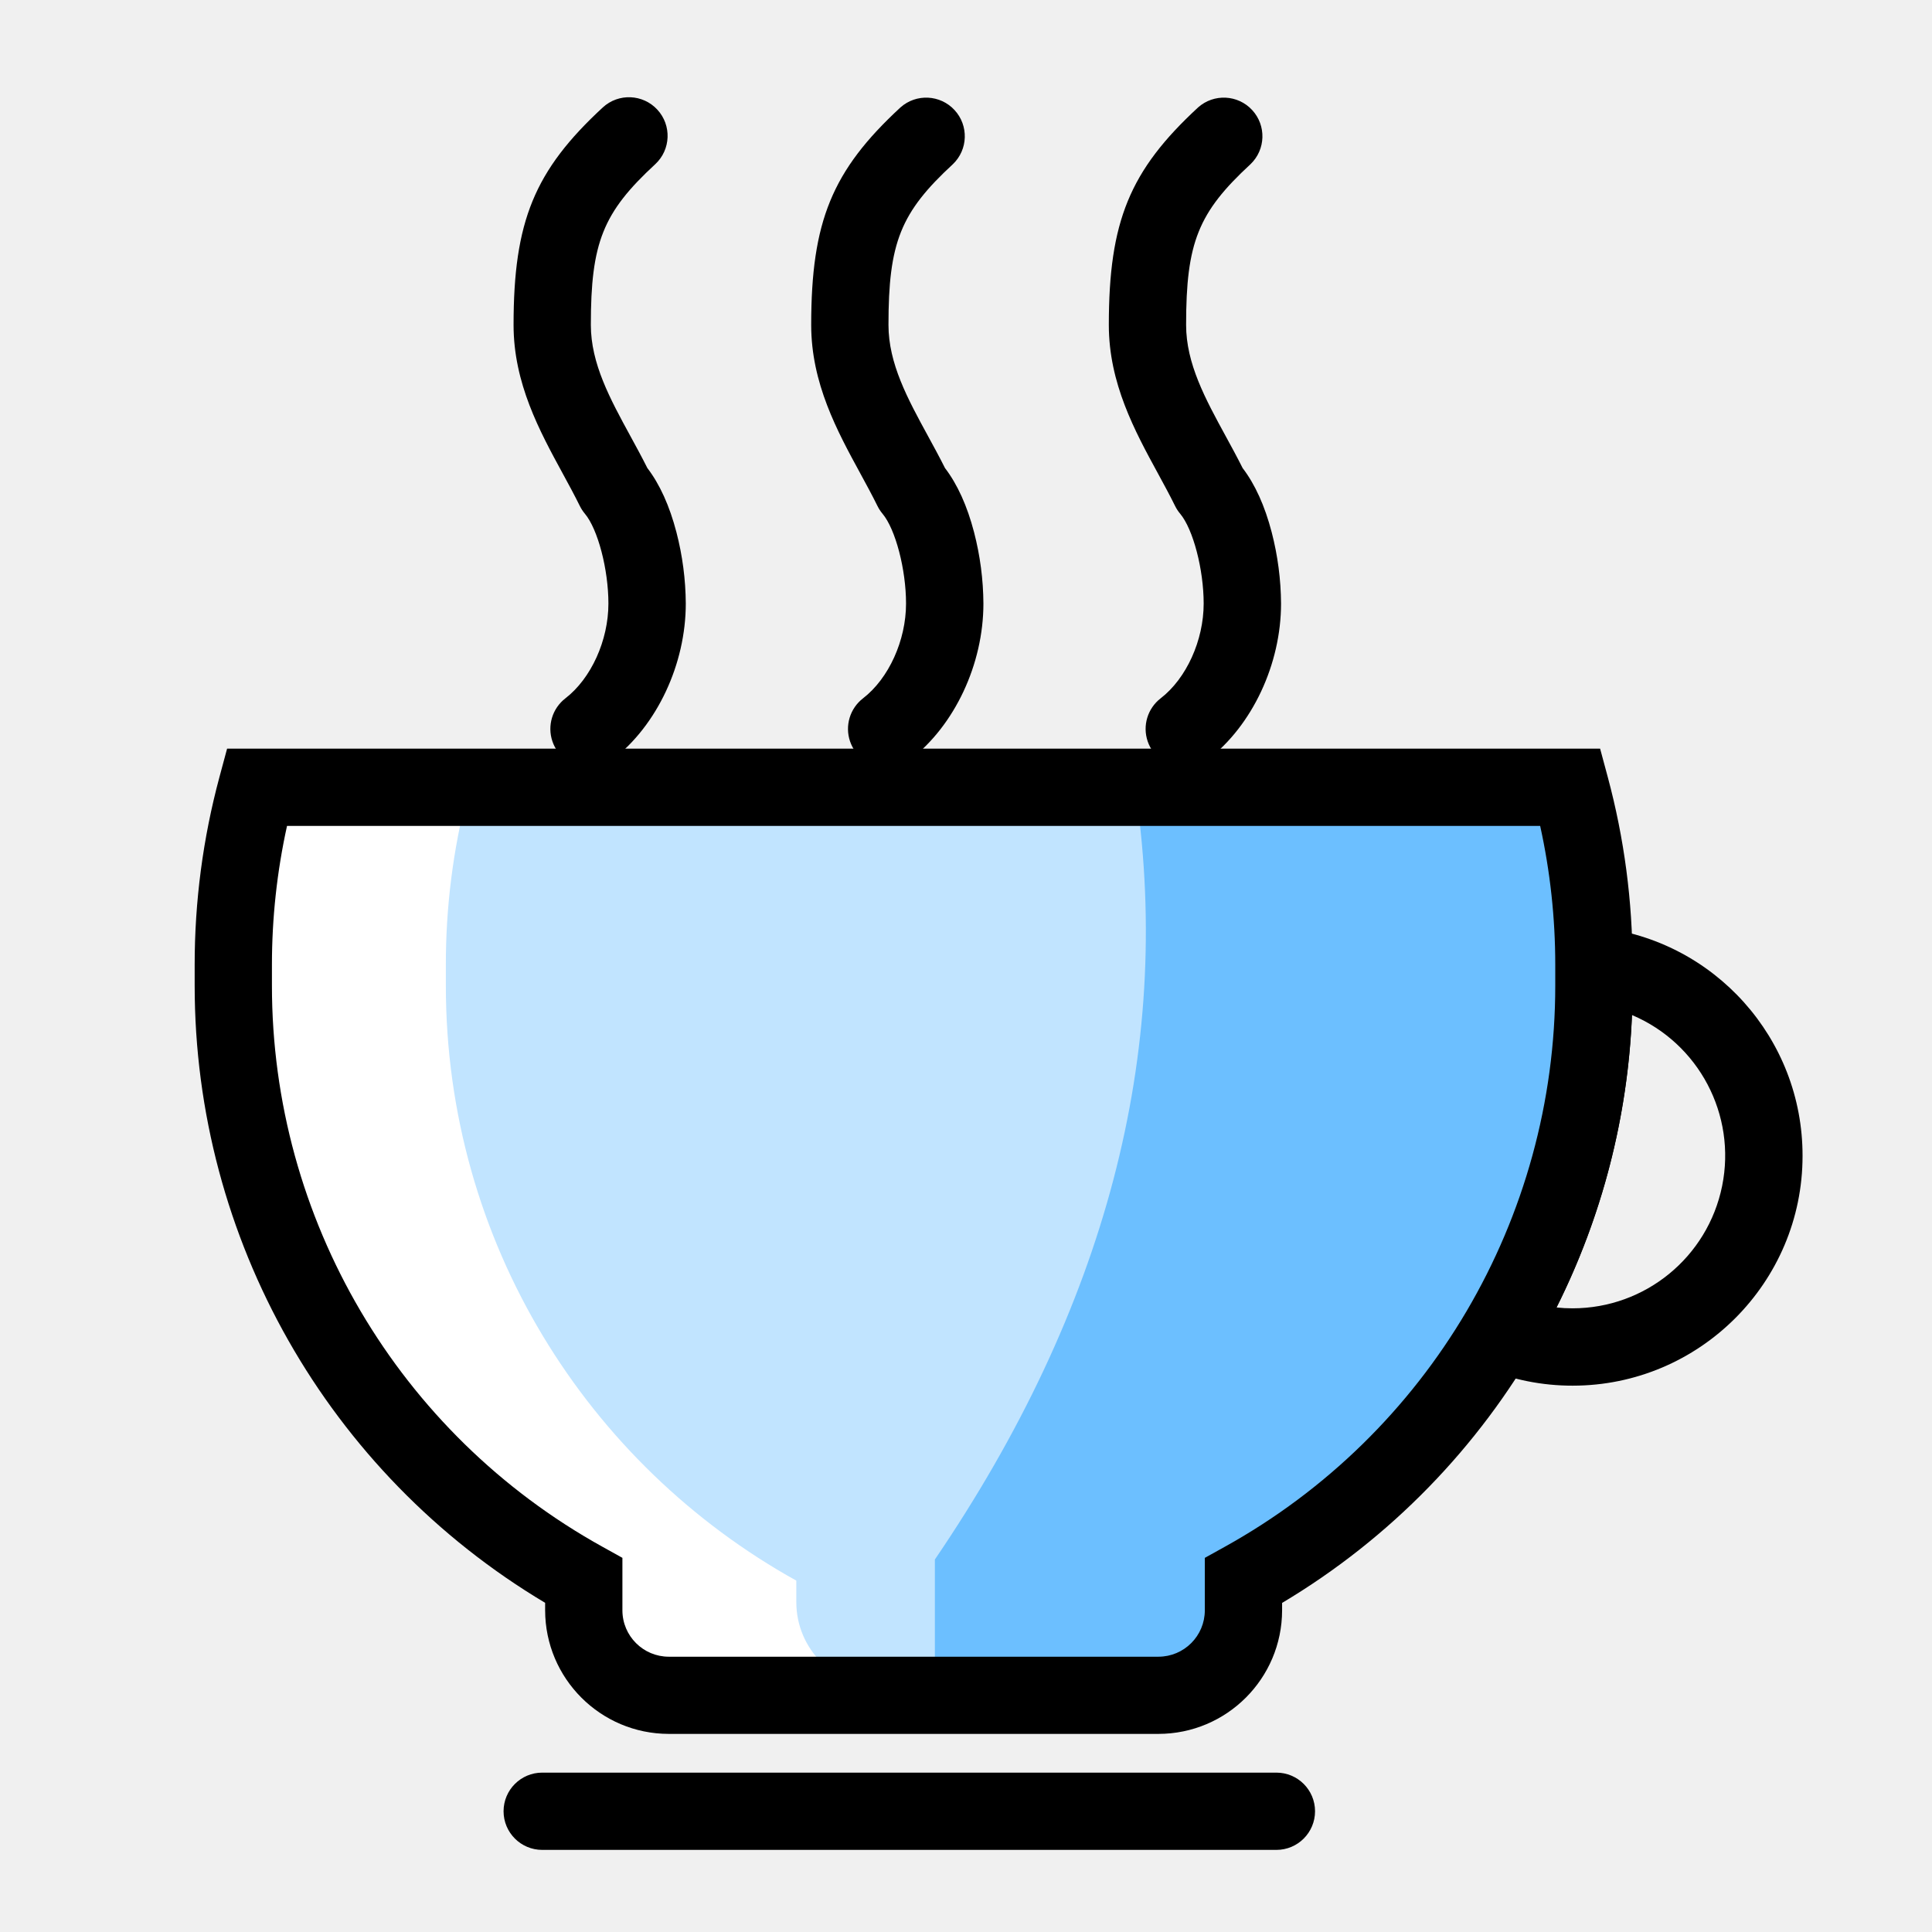
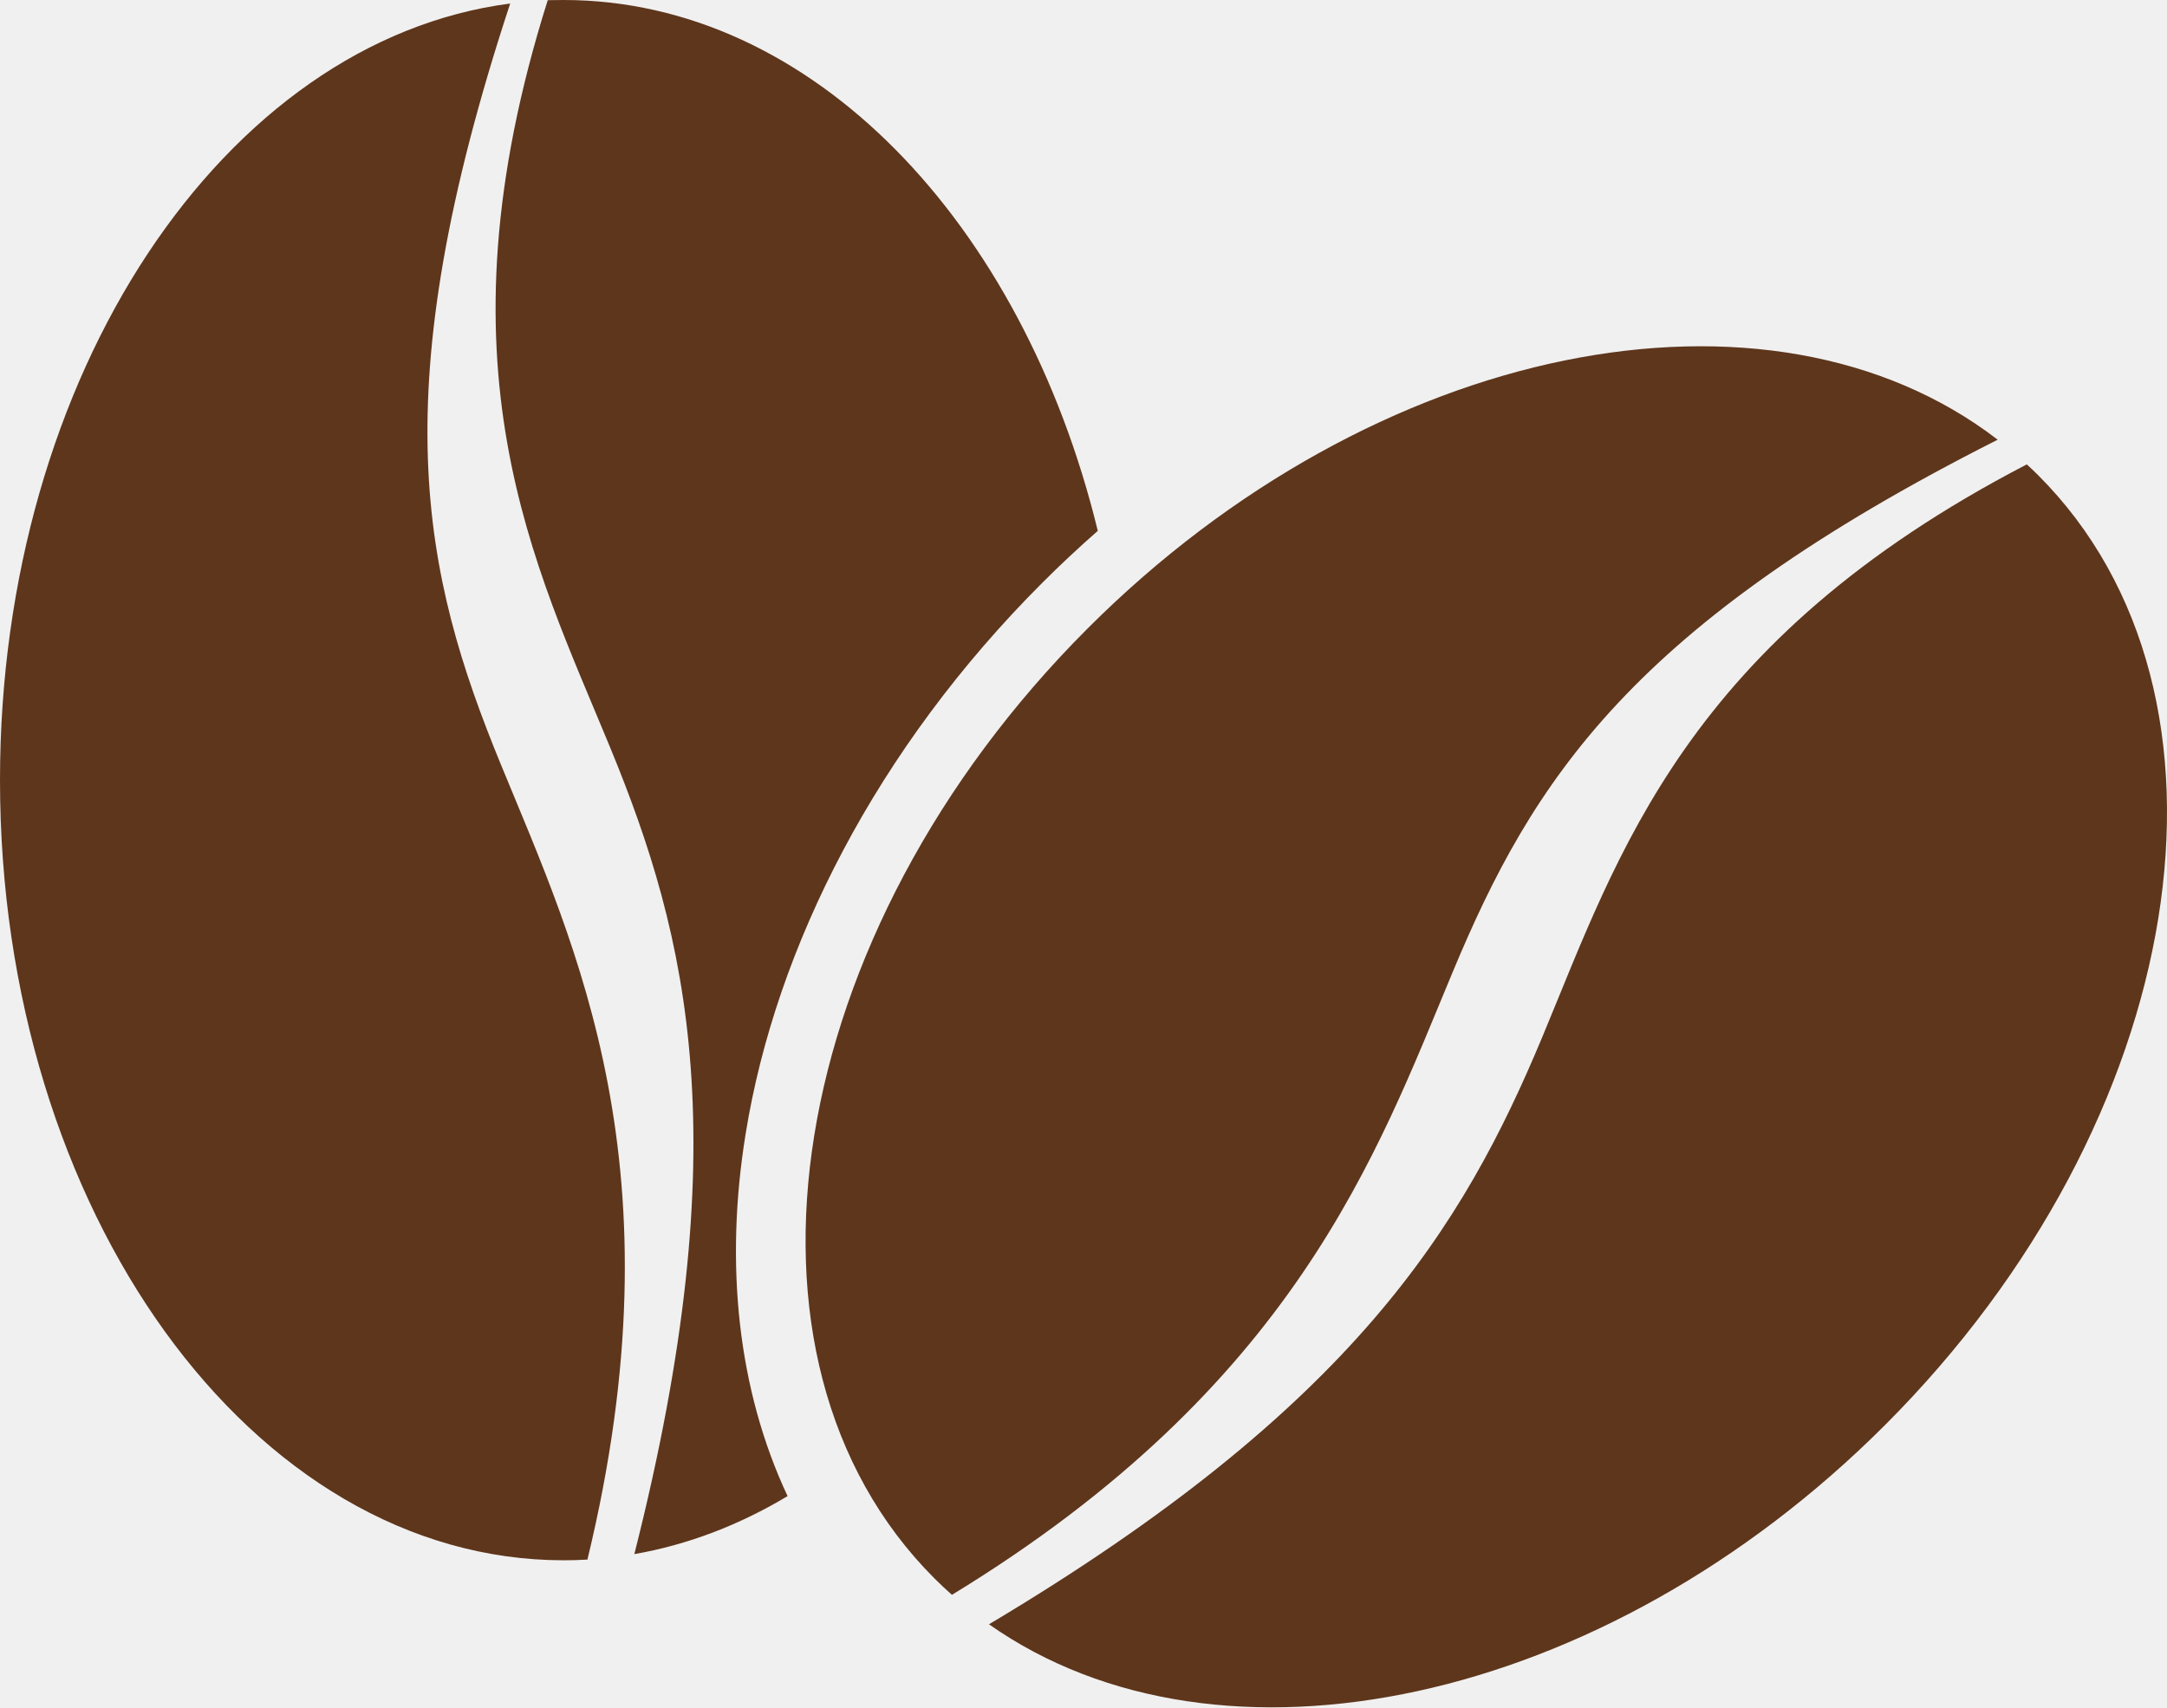
- <svg xmlns="http://www.w3.org/2000/svg" width="800px" height="800px" viewBox="0 0 1024 1024" class="icon" version="1.1">
-   <path d="M287.38 939.53H676.5A20.48 20.48 0 0 1 697 960a20.48 20.48 0 0 1-20.48 20.48H287.38A20.48 20.48 0 0 1 266.9 960a20.48 20.48 0 0 1 20.48-20.47z" fill="" />
-   <path d="M309.41 837.77c-110.78-61.5-185.75-179.64-185.75-315.3v-11.25A361 361 0 0 1 135 421.11h698.45a361 361 0 0 1 11.36 90.1v11.26c0 135.65-75 253.8-185.75 315.3v11.38a45 45 0 0 1-45 45H354.4a45 45 0 0 1-45-45v-11.38z" fill="#FFFFFF" />
-   <path d="M833.54 734.43a121.23 121.23 0 0 1-46.89-9.35L764.88 716l12-20.28a339.44 339.44 0 0 0 47.41-173.24V489l22.73 2.51a121.66 121.66 0 0 1 108.37 121.1c0.04 67.16-54.64 121.82-121.85 121.82zM825 693a82.41 82.41 0 0 0 8.5 0.44A80.92 80.92 0 0 0 865 538a380.68 380.68 0 0 1-40 155z" fill="" />
-   <path d="M833.45 421.11a361 361 0 0 1 11.36 90.1v11.26c0 135.65-75 253.8-185.75 315.3v11.38a45 45 0 0 1-45 45h-147a45 45 0 0 1-45-45v-11.38c-110.78-61.5-185.75-179.64-185.75-315.3v-11.25a361 361 0 0 1 11.36-90.1z" fill="#C1E4FF" />
-   <path d="M602.18 421.11h231.27a361 361 0 0 1 11.36 90.1v11.26c0 135.65-75 253.8-185.75 315.3v11.38a45 45 0 0 1-45 45H495.5v-67.58q135.83-199.65 106.68-405.46z" fill="#6CBFFF" />
-   <path d="M614 919H354.47a65.61 65.61 0 0 1-65.54-65.54v-3.93a380.9 380.9 0 0 1-185.75-327.21v-10.95a382.07 382.07 0 0 1 13.11-99.44l4.08-15.15h727.72l4.08 15.15a382.08 382.08 0 0 1 13.11 99.44v10.94a380.9 380.9 0 0 1-185.74 327.27v3.93A65.61 65.61 0 0 1 614 919zM152.13 437.75a342 342 0 0 0-8 73.62v10.94a340 340 0 0 0 175.22 297.53l10.54 5.85v27.82a24.6 24.6 0 0 0 24.58 24.58H614a24.6 24.6 0 0 0 24.58-24.58V825.7l10.54-5.85a340 340 0 0 0 175.2-297.53v-10.95a342 342 0 0 0-8-73.62z" fill="" />
-   <path d="M469.95 406.82a20.48 20.48 0 0 1-12.52-36.7c13.63-10.51 22.79-30.7 22.79-50.24 0-18.05-5.59-39.4-12.46-47.59a20.46 20.46 0 0 1-2.69-4.12c-2.8-5.69-5.9-11.37-9.17-17.39-12.16-22.32-25.95-47.63-25.95-78.56 0-54.87 11.06-81.8 47.33-115.3A20.48 20.48 0 0 1 505.07 87c-27.77 25.64-34.16 41.57-34.16 85.2 0 20.5 10.18 39.18 21 59 3 5.48 6.06 11.12 8.95 16.87 6.59 8.61 11.78 20.06 15.43 34.09a154.27 154.27 0 0 1 4.94 37.73c0 32.09-15.21 64.54-38.74 82.68a20.39 20.39 0 0 1-12.54 4.25zM312.2 406.82a20.48 20.48 0 0 1-12.52-36.7c13.63-10.5 22.79-30.7 22.79-50.24 0-18.05-5.59-39.4-12.46-47.59a20.48 20.48 0 0 1-2.69-4.12c-2.8-5.69-5.9-11.37-9.17-17.39-12.15-22.33-25.95-47.64-25.95-78.57 0-54.87 11.06-81.8 47.33-115.3A20.48 20.48 0 0 1 347.32 87c-27.77 25.64-34.16 41.57-34.16 85.2 0 20.5 10.18 39.18 21 59 3 5.48 6.06 11.12 8.95 16.87 6.59 8.61 11.78 20.06 15.43 34.09a154.3 154.3 0 0 1 4.94 37.73c0 32.09-15.21 64.54-38.75 82.68a20.39 20.39 0 0 1-12.53 4.25zM627.7 406.82a20.48 20.48 0 0 1-12.52-36.7c13.63-10.51 22.79-30.7 22.79-50.24 0-18.05-5.59-39.4-12.46-47.59a20.46 20.46 0 0 1-2.69-4.12c-2.8-5.69-5.9-11.37-9.17-17.39-12.16-22.32-25.95-47.63-25.95-78.56 0-54.87 11.06-81.8 47.33-115.3A20.48 20.48 0 0 1 662.82 87c-27.77 25.64-34.16 41.57-34.16 85.2 0 20.5 10.18 39.18 21 59 3 5.48 6.06 11.12 8.95 16.87 6.59 8.61 11.78 20.06 15.43 34.09a154.27 154.27 0 0 1 4.94 37.73c0 32.09-15.21 64.54-38.74 82.68a20.39 20.39 0 0 1-12.54 4.25z" fill="" />
+ <svg xmlns="http://www.w3.org/2000/svg" version="1.1" id="Layer_1" x="0px" y="0px" viewBox="0 0 122.88 96.84" style="enable-background:new 0 0 122.88 96.84" xml:space="preserve">
+   <style type="text/css">.st0{fill-rule:evenodd;clip-rule:evenodd;fill:#5E361C;}</style>
+   <g>
+     <path class="st0" d="M31.96,0c14.08,0,26.03,12.61,30.29,30.11c-1.07,0.94-2.12,1.92-3.15,2.95c-9.36,9.36-15.11,20.63-16.82,31.26 c-1.2,7.41-0.44,14.53,2.38,20.54c-2.72,1.63-5.64,2.76-8.69,3.29c5.92-23.37,3.06-34.99-1.37-45.75 c-4.29-10.42-10.11-21.59-3.54-42.39C31.35,0.01,31.66,0,31.96,0L31.96,0z M115.57,26.95c12.48,12.48,8.59,36.61-8.69,53.89 c-15.95,15.95-37.73,20.49-50.8,11.29c20.71-12.34,26.9-22.58,31.38-33.32c4.33-10.4,8.12-22.42,27.47-32.47 C115.14,26.53,115.36,26.74,115.57,26.95L115.57,26.95z M53.98,90.46c-0.34-0.3-0.67-0.61-0.99-0.93 c-12.48-12.48-8.59-36.61,8.69-53.89c16.28-16.28,38.63-20.67,51.6-10.7C92.53,35.42,86.92,44.22,82.36,55.17 C78.08,65.43,73.45,78.58,53.98,90.46L53.98,90.46z M33.31,88.46c-0.45,0.03-0.9,0.04-1.35,0.04C14.31,88.5,0,68.69,0,44.25 C0,21.23,12.7,2.31,28.93,0.2c-7.27,22.08-5.01,32.27-0.5,43.23C32.66,53.72,38.68,66.29,33.31,88.46L33.31,88.46z" />
+   </g>
</svg>
